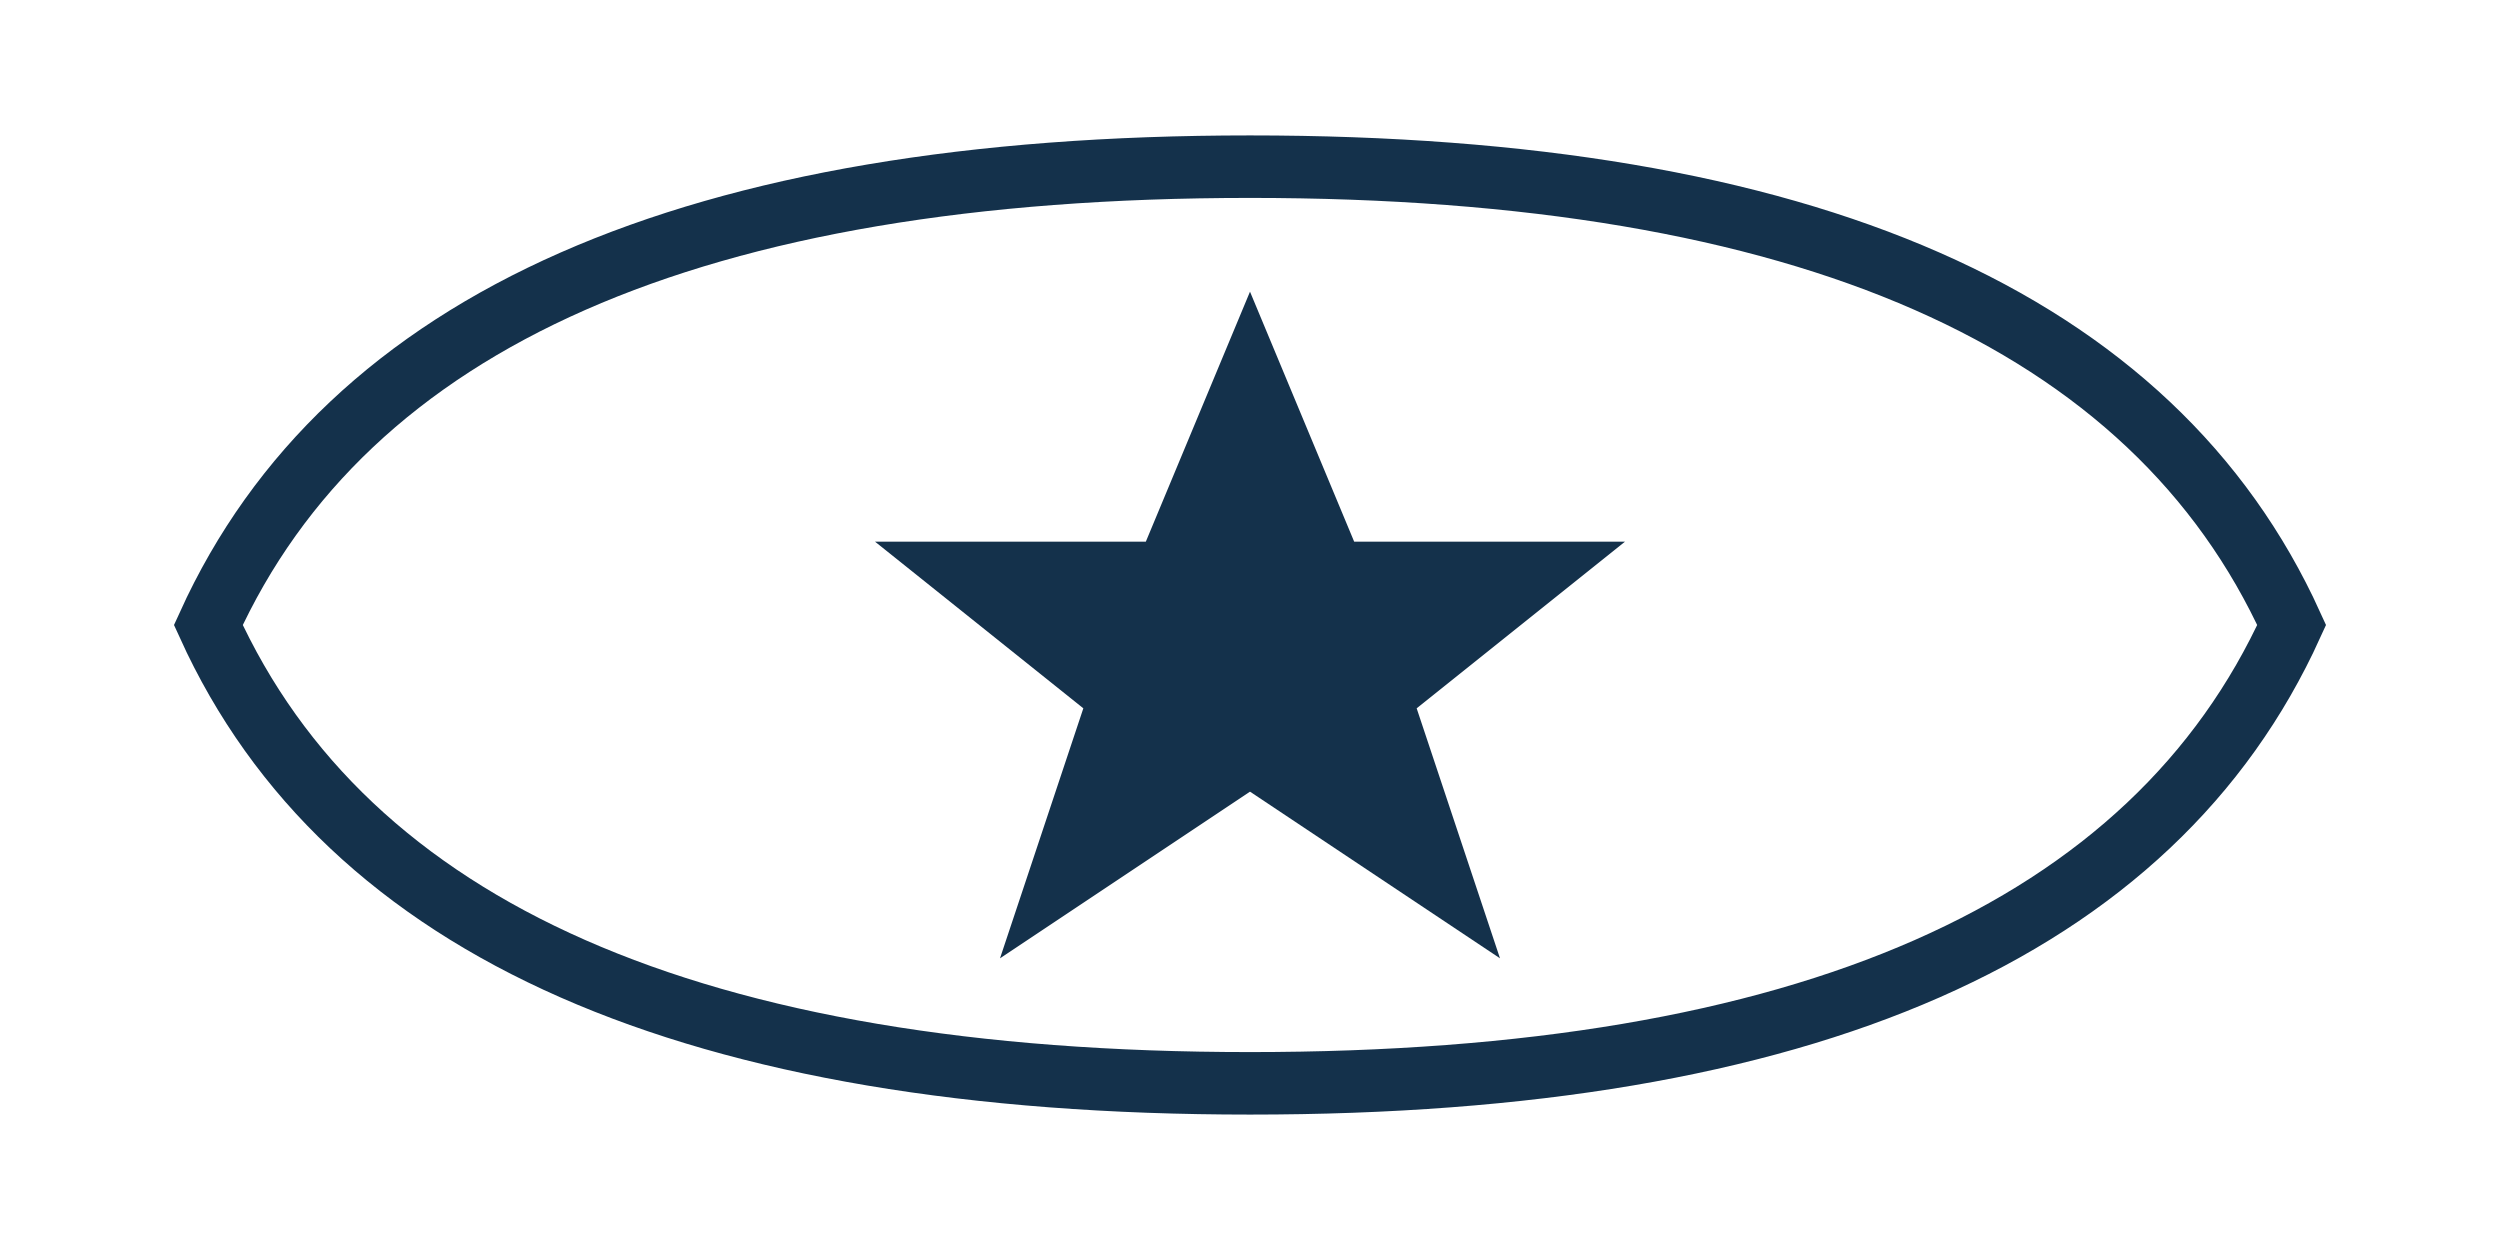
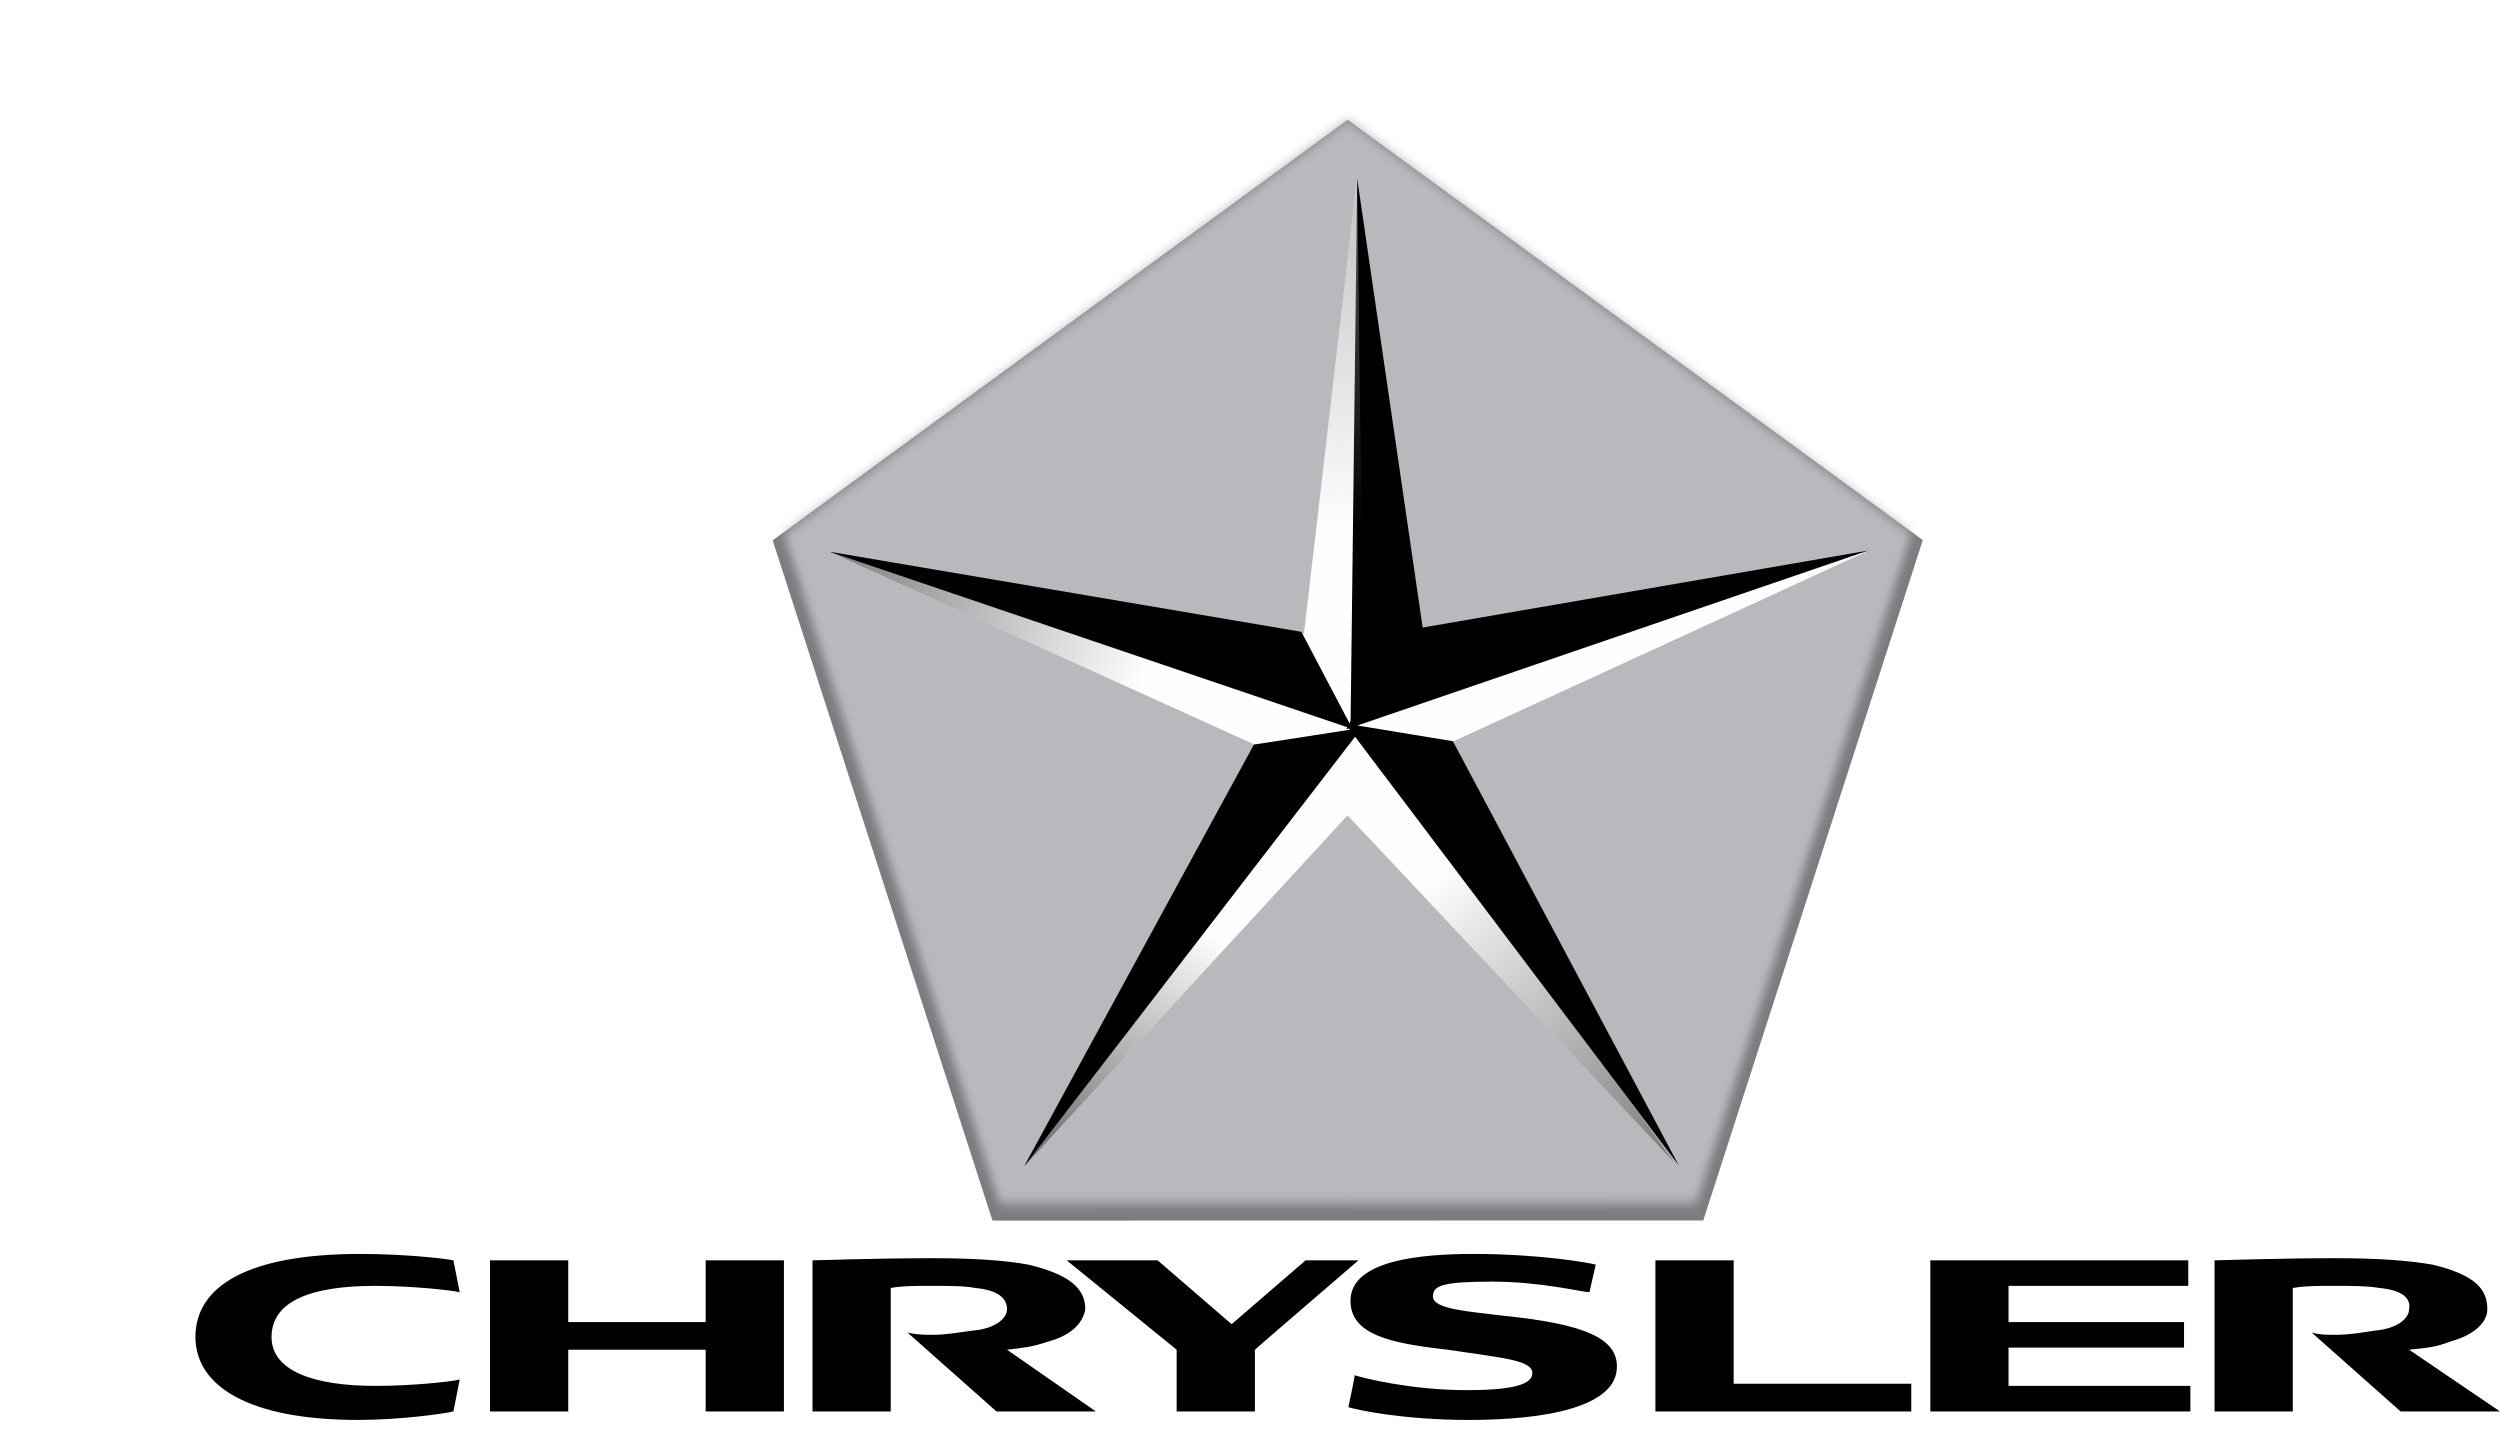
- <svg xmlns="http://www.w3.org/2000/svg" viewBox="0 0 120 60">
-   <path d="M10,30 Q20,8 60,8 Q100,8 110,30 Q100,52 60,52 Q20,52 10,30Z" stroke="#14314B" stroke-width="3" fill="none" />
-   <polygon points="60,14 65,26 78,26 68,34 72,46 60,38 48,46 52,34 42,26 55,26" fill="#14314B" />
+ <svg xmlns="http://www.w3.org/2000/svg" xmlns:xlink="http://www.w3.org/1999/xlink" height="1438" viewBox="-30.499 -12.947 428.497 240.281" width="2500">
+   <linearGradient id="a">
+     <stop offset="0" />
+     <stop offset="1" stop-opacity="0" />
+   </linearGradient>
+   <filter id="b" color-interpolation-filters="sRGB">
+     <feGaussianBlur stdDeviation=".179" />
+   </filter>
+   <linearGradient id="c" gradientUnits="userSpaceOnUse" x1="31.567" x2="20.113" xlink:href="#a" y1="38.096" y2="24.176" />
+   <linearGradient id="d" gradientUnits="userSpaceOnUse" x1="-3.057" x2="12.537" xlink:href="#a" y1="12.635" y2="19.397" />
+   <linearGradient id="e" gradientUnits="userSpaceOnUse" x1="6.458" x2="13.858" xlink:href="#a" y1="35.805" y2="25.674" />
+   <linearGradient id="f" gradientUnits="userSpaceOnUse" x1="17.735" x2="18.263" y1=".829" y2="15.894">
+     <stop offset="0" stop-color="#999" />
+     <stop offset="1" stop-color="#999" stop-opacity="0" />
+   </linearGradient>
+   <path d="m253.238 225.876h43.853v-4.743h-30.443v-21.156h-13.41zm-199.75-25.899v25.9h13.409v-10.58h23.556v10.58h13.411v-25.9h-13.411v10.577h-23.556v-10.577zm139.795 0-12.683 10.943-12.684-10.943h-15.584l18.846 15.32v10.58h13.41v-10.58c.36-.364 17.757-15.32 17.757-15.32zm107.072 25.899h44.574v-4.379h-31.167v-6.564h30.08v-4.379h-30.08v-6.2h30.805v-4.377h-44.212zm-99.381-18.969c0 5.837 6.883 7.296 16.67 8.39 9.785 1.46 14.496 1.823 14.496 4.013 0 1.823-2.897 2.917-11.235 2.917-9.786 0-18.12-2.187-19.207-2.553 0 .366-1.088 5.472-1.088 5.472 1.088.364 9.06 2.188 20.657 2.188 13.049 0 25.37-2.188 25.37-9.12 0-4.74-5.073-7.294-19.57-8.754-5.8-.73-11.959-1.093-11.959-3.283 0-1.823 1.449-2.553 10.146-2.553 8.335 0 15.586 1.824 16.672 1.824l1.087-4.74c-1.449-.367-9.784-1.827-21.021-1.827-9.06 0-21.018 1.096-21.018 8.026zm-197.976 6.203c0 8.387 9.06 14.224 27.905 14.224 7.248 0 14.859-1.094 16.31-1.458l1.085-5.472c-1.45.363-7.971 1.093-14.495 1.093-10.51 0-17.76-2.553-17.76-8.387 0-6.203 6.888-8.756 17.76-8.756 6.16 0 13.045.73 14.495 1.094l-1.086-5.47c-1.812-.367-8.7-1.097-15.946-1.097-19.207 0-28.268 5.473-28.268 14.229zm105.764 12.766h13.411v-21.158c1.812-.364 3.985-.364 6.886-.364 3.261 0 5.798 0 7.61.364 3.987.366 5.435 1.826 5.435 3.649 0 1.457-1.812 3.283-5.796 3.647-2.901.363-4.713.73-6.888.73-1.448 0-2.537 0-4.348-.367l15.22 13.5h17.035l-15.223-10.58c2.9-.364 3.987-.364 7.249-1.46 3.987-1.093 5.798-3.283 6.162-5.47 0-3.283-2.175-5.837-9.785-7.66-3.988-.73-9.422-1.096-16.31-1.096-9.783 0-19.57.366-20.658.366zm240.311 0h13.41v-21.158c2.173-.364 3.986-.364 7.246-.364 3.262 0 5.437 0 7.613.364 3.986.366 5.435 1.826 5.073 3.649 0 1.457-1.811 3.283-5.797 3.647-2.538.363-4.349.73-6.89.73-1.448 0-2.537 0-3.983-.367l15.221 13.5h17.032l-15.583-10.58c3.262-.364 4.348-.364 7.248-1.46 3.986-1.093 6.162-3.283 6.162-5.47 0-3.283-1.813-5.837-9.427-7.66-4.345-.73-9.42-1.096-16.67-1.096-9.42 0-19.569.366-20.655.366z" />
+   <path d="m261.44 193.14-121.831.027-37.674-116.592 98.547-72.086 98.58 72.041z" fill="#7b7c7f" />
+   <path d="m4.192 21.744-23.767 3.765-10.924-21.44 17.015-17.016 21.44 10.925z" fill="#b8b9bd" filter="url(#b)" transform="matrix(4.90202 .7835 -.77527 4.95404 256.543 79.193)" />
+   <g fill-rule="evenodd">
+     <path d="m111.725 78.551 81.276 14.003 9.101-77.94 1.133 86.91 86.51-23.166-71.785 32.964-14.31-1.203 53.076 73.377-56.26-59.785-55.357 60.113 39.592-72.168z" fill="#fefefe" />
+     <path d="m4.555 16.39 11.9 2.037 1.332-11.34.166 12.645 12.666-3.37-10.51 4.796-2.095-.175 7.77 10.675-8.237-8.698-8.104 8.746 5.796-10.5z" fill="url(#c)" transform="matrix(6.83023 0 0 6.87342 80.613 -34.105)" />
+     <path d="m4.555 16.39 11.9 2.037 1.332-11.34.166 12.645 12.666-3.37-10.51 4.796-2.095-.175 7.77 10.675-8.237-8.698-8.104 8.746 5.796-10.5z" fill="url(#d)" transform="matrix(6.83023 0 0 6.87342 80.613 -34.105)" />
+     <path d="m4.555 16.39 11.9 2.037 1.332-11.34.166 12.645 12.666-3.37-10.51 4.796-2.095-.175 7.77 10.675-8.237-8.698-8.104 8.746 5.796-10.5z" fill="url(#e)" transform="matrix(6.83023 0 0 6.87342 80.613 -34.105)" />
+     <path d="m111.741 78.536 89.579 30.374-8.763-16.657zm33.276 105.359 57.915-75.18-18.512 2.863z" />
+     <path d="m257.236 183.695-49.324-65.314-7.87-10.422 18.482 3.041z" />
+     <path d="m202.122 14.558-1.155 95.118 13.053-13.517z" />
+     <path d="m289.735 78.317-89.489 30.642 8.715-16.683z" />
+     <path d="m4.555 16.39 11.9 2.037 1.332-11.34.166 12.645 12.666-3.37-10.51 4.796-2.095-.175 7.77 10.675-8.237-8.698-8.104 8.746 5.796-10.5z" fill="url(#f)" transform="matrix(6.83023 0 0 6.87342 80.613 -34.105)" />
+   </g>
</svg>
